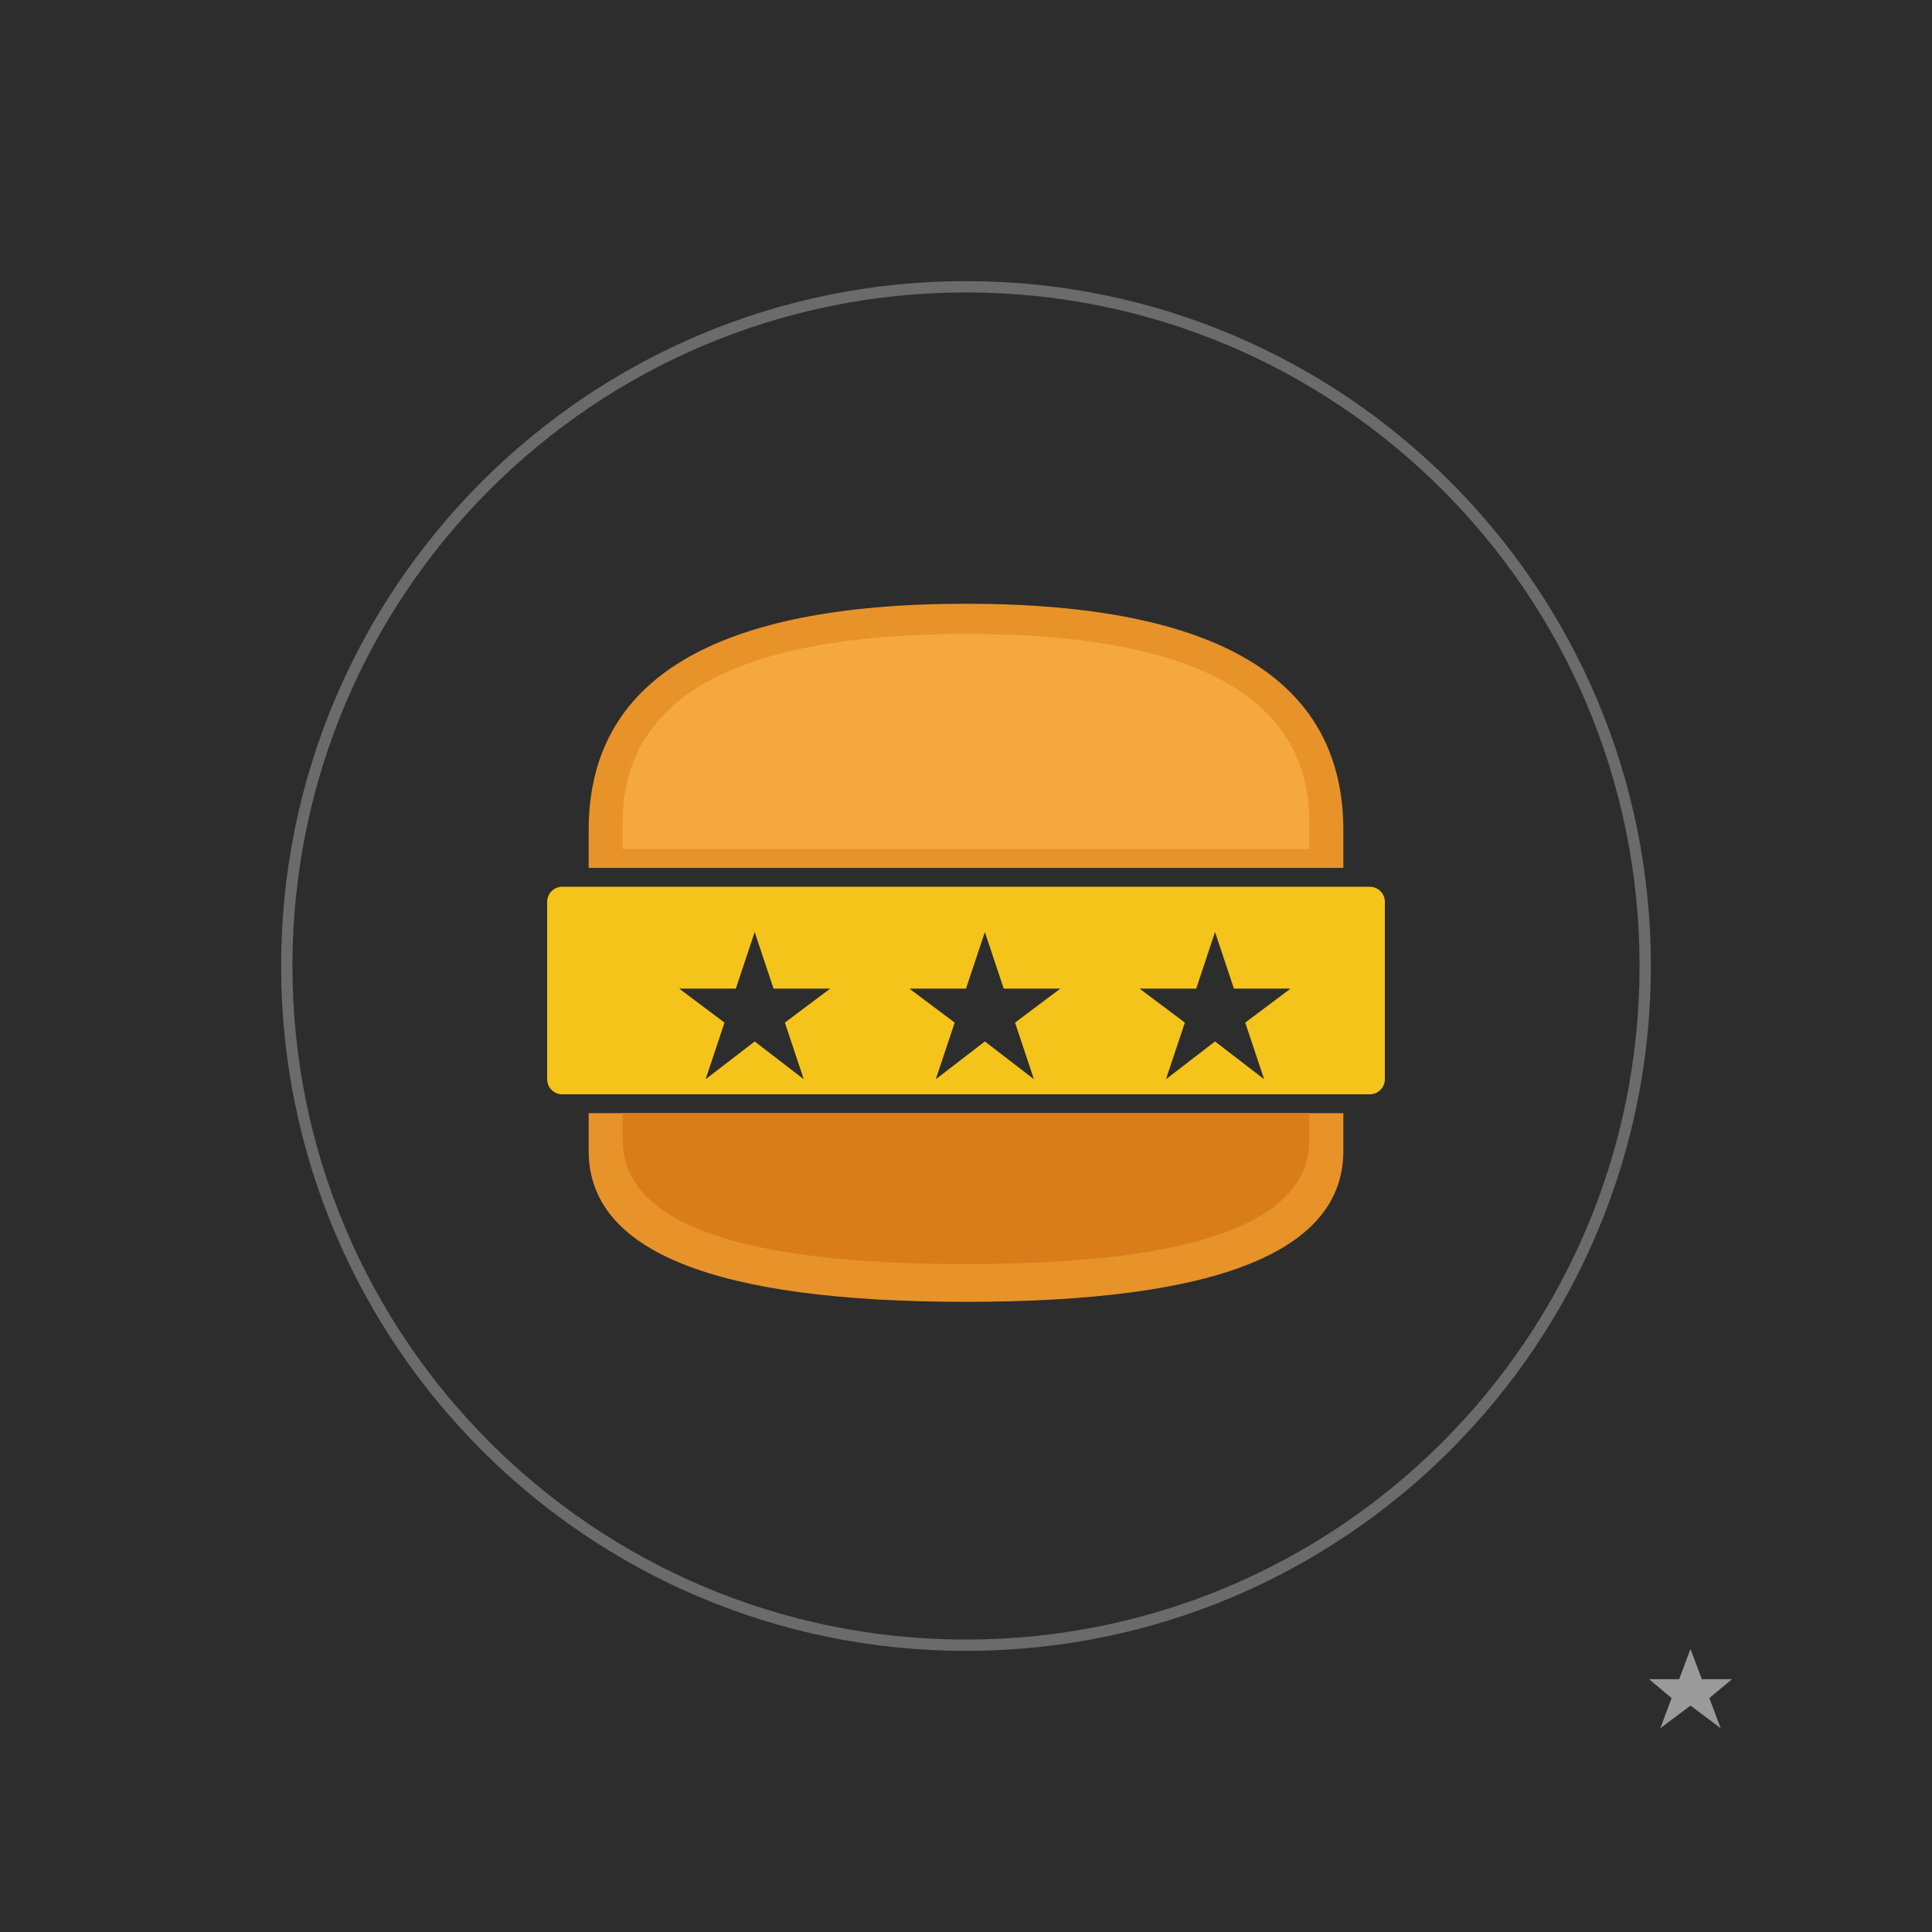
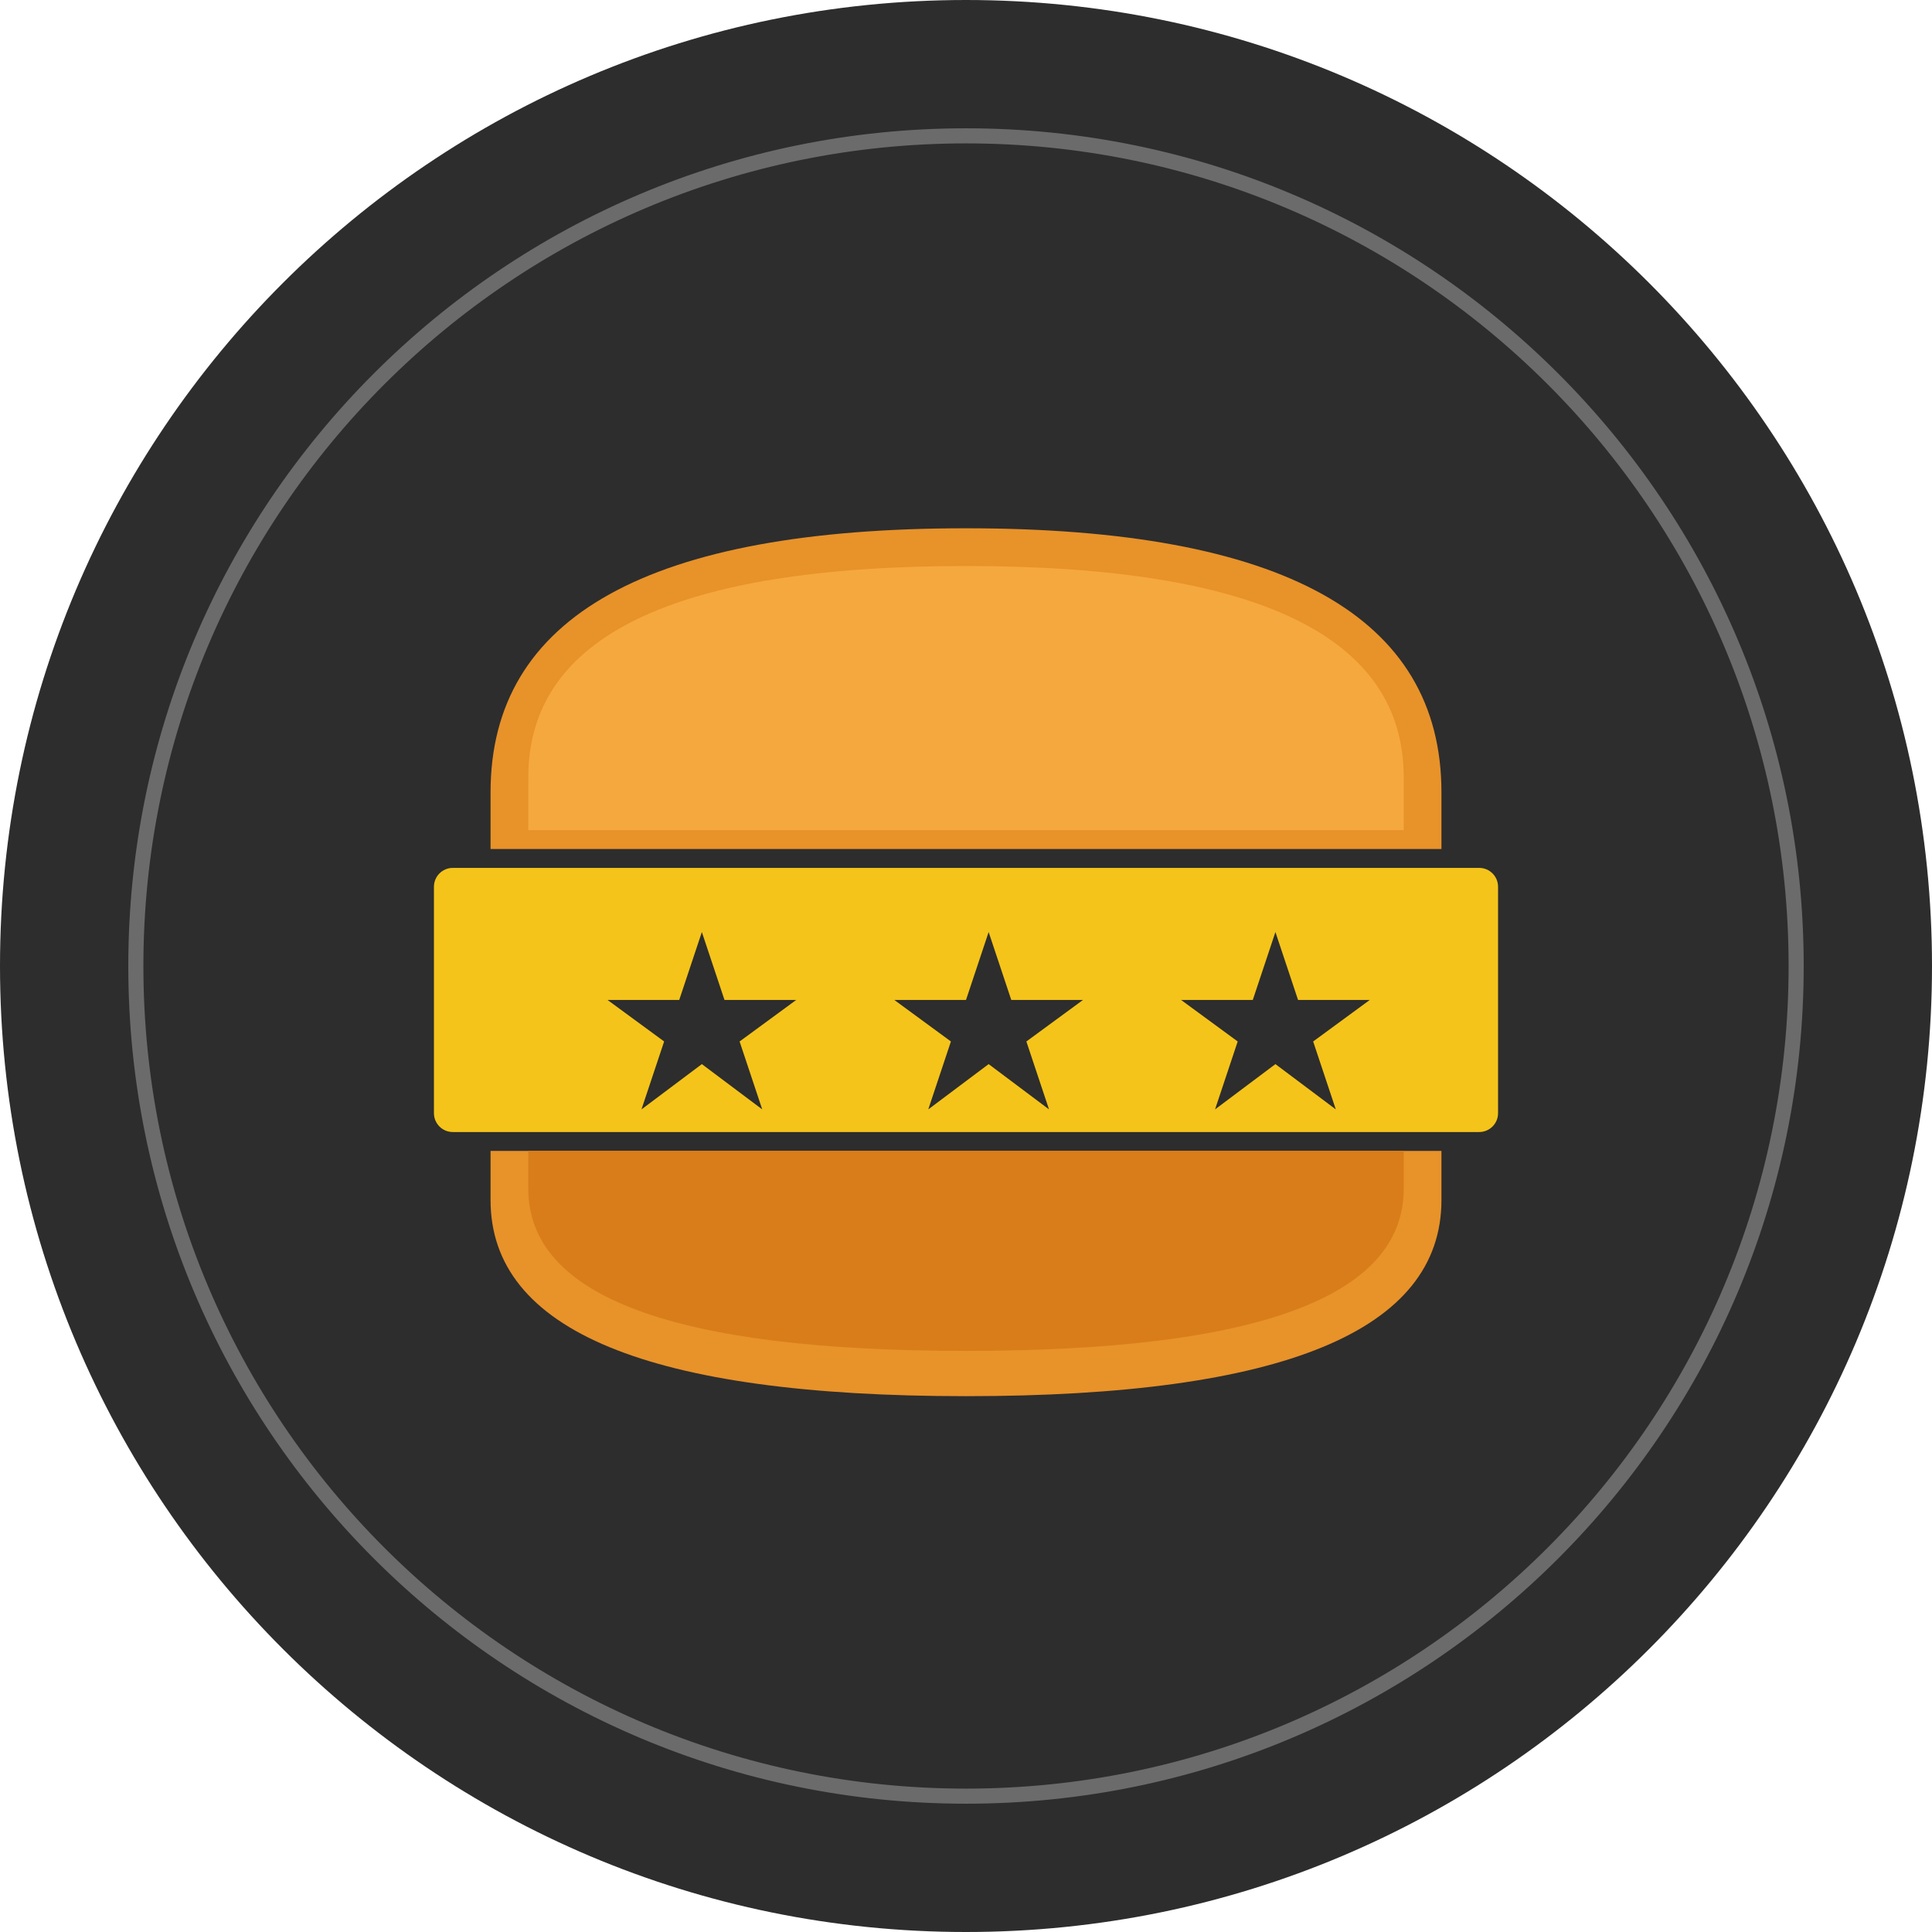
<svg xmlns="http://www.w3.org/2000/svg" viewBox="0 0 512 512">
-   <rect width="512" height="512" fill="#2d2d2d" />
-   <circle cx="256" cy="256" r="180" fill="none" stroke="#6b6b6b" stroke-width="3" />
-   <path d="M156 220 Q156 160 256 160 Q356 160 356 220 L356 230 L156 230 Z" fill="#e8922a" />
-   <path d="M165 218 Q165 168 256 168 Q347 168 347 218 L347 225 L165 225 Z" fill="#f5a83d" />
-   <rect x="145" y="235" width="222" height="55" rx="4" fill="#f5c41a" />
-   <path d="M195 262 l5 -15 l5 15 l15 0 l-12 9 l5 15 l-13 -10 l-13 10 l5 -15 l-12 -9 z" fill="#2d2d2d" />
-   <path d="M256 262 l5 -15 l5 15 l15 0 l-12 9 l5 15 l-13 -10 l-13 10 l5 -15 l-12 -9 z" fill="#2d2d2d" />
-   <path d="M317 262 l5 -15 l5 15 l15 0 l-12 9 l5 15 l-13 -10 l-13 10 l5 -15 l-12 -9 z" fill="#2d2d2d" />
-   <path d="M156 295 L356 295 L356 305 Q356 345 256 345 Q156 345 156 305 Z" fill="#e8922a" />
-   <path d="M165 295 L347 295 L347 302 Q347 335 256 335 Q165 335 165 302 Z" fill="#d97d1a" />
-   <path d="M445 445 l3 -8 l3 8 l8 0 l-6 5 l3 8 l-8 -6 l-8 6 l3 -8 l-6 -5 z" fill="#9a9a9a" />
+   <circle cx="256" cy="256" r="256" fill="#2d2d2d" />
+   <circle cx="256" cy="256" r="220" fill="none" stroke="#6b6b6b" stroke-width="4" />
+   <path d="M130 210 Q130 140 256 140 Q382 140 382 210 L382 225 L130 225 Z" fill="#e8922a" />
+   <path d="M140 206 Q140 150 256 150 Q372 150 372 206 L372 220 L140 220 Z" fill="#f5a83d" />
+   <rect x="115" y="230" width="282" height="70" rx="5" fill="#f5c41a" />
+   <path d="M180 265 l6 -18 l6 18 l19 0 l-15 11 l6 18 l-16 -12 l-16 12 l6 -18 l-15 -11 z" fill="#2d2d2d" />
+   <path d="M256 265 l6 -18 l6 18 l19 0 l-15 11 l6 18 l-16 -12 l-16 12 l6 -18 l-15 -11 z" fill="#2d2d2d" />
+   <path d="M332 265 l6 -18 l6 18 l19 0 l-15 11 l6 18 l-16 -12 l-16 12 l6 -18 l-15 -11 z" fill="#2d2d2d" />
+   <path d="M130 305 L382 305 L382 318 Q382 370 256 370 Q130 370 130 318 Z" fill="#e8922a" />
+   <path d="M140 305 L372 305 L372 315 Q372 358 256 358 Q140 358 140 315 Z" fill="#d97d1a" />
</svg>
